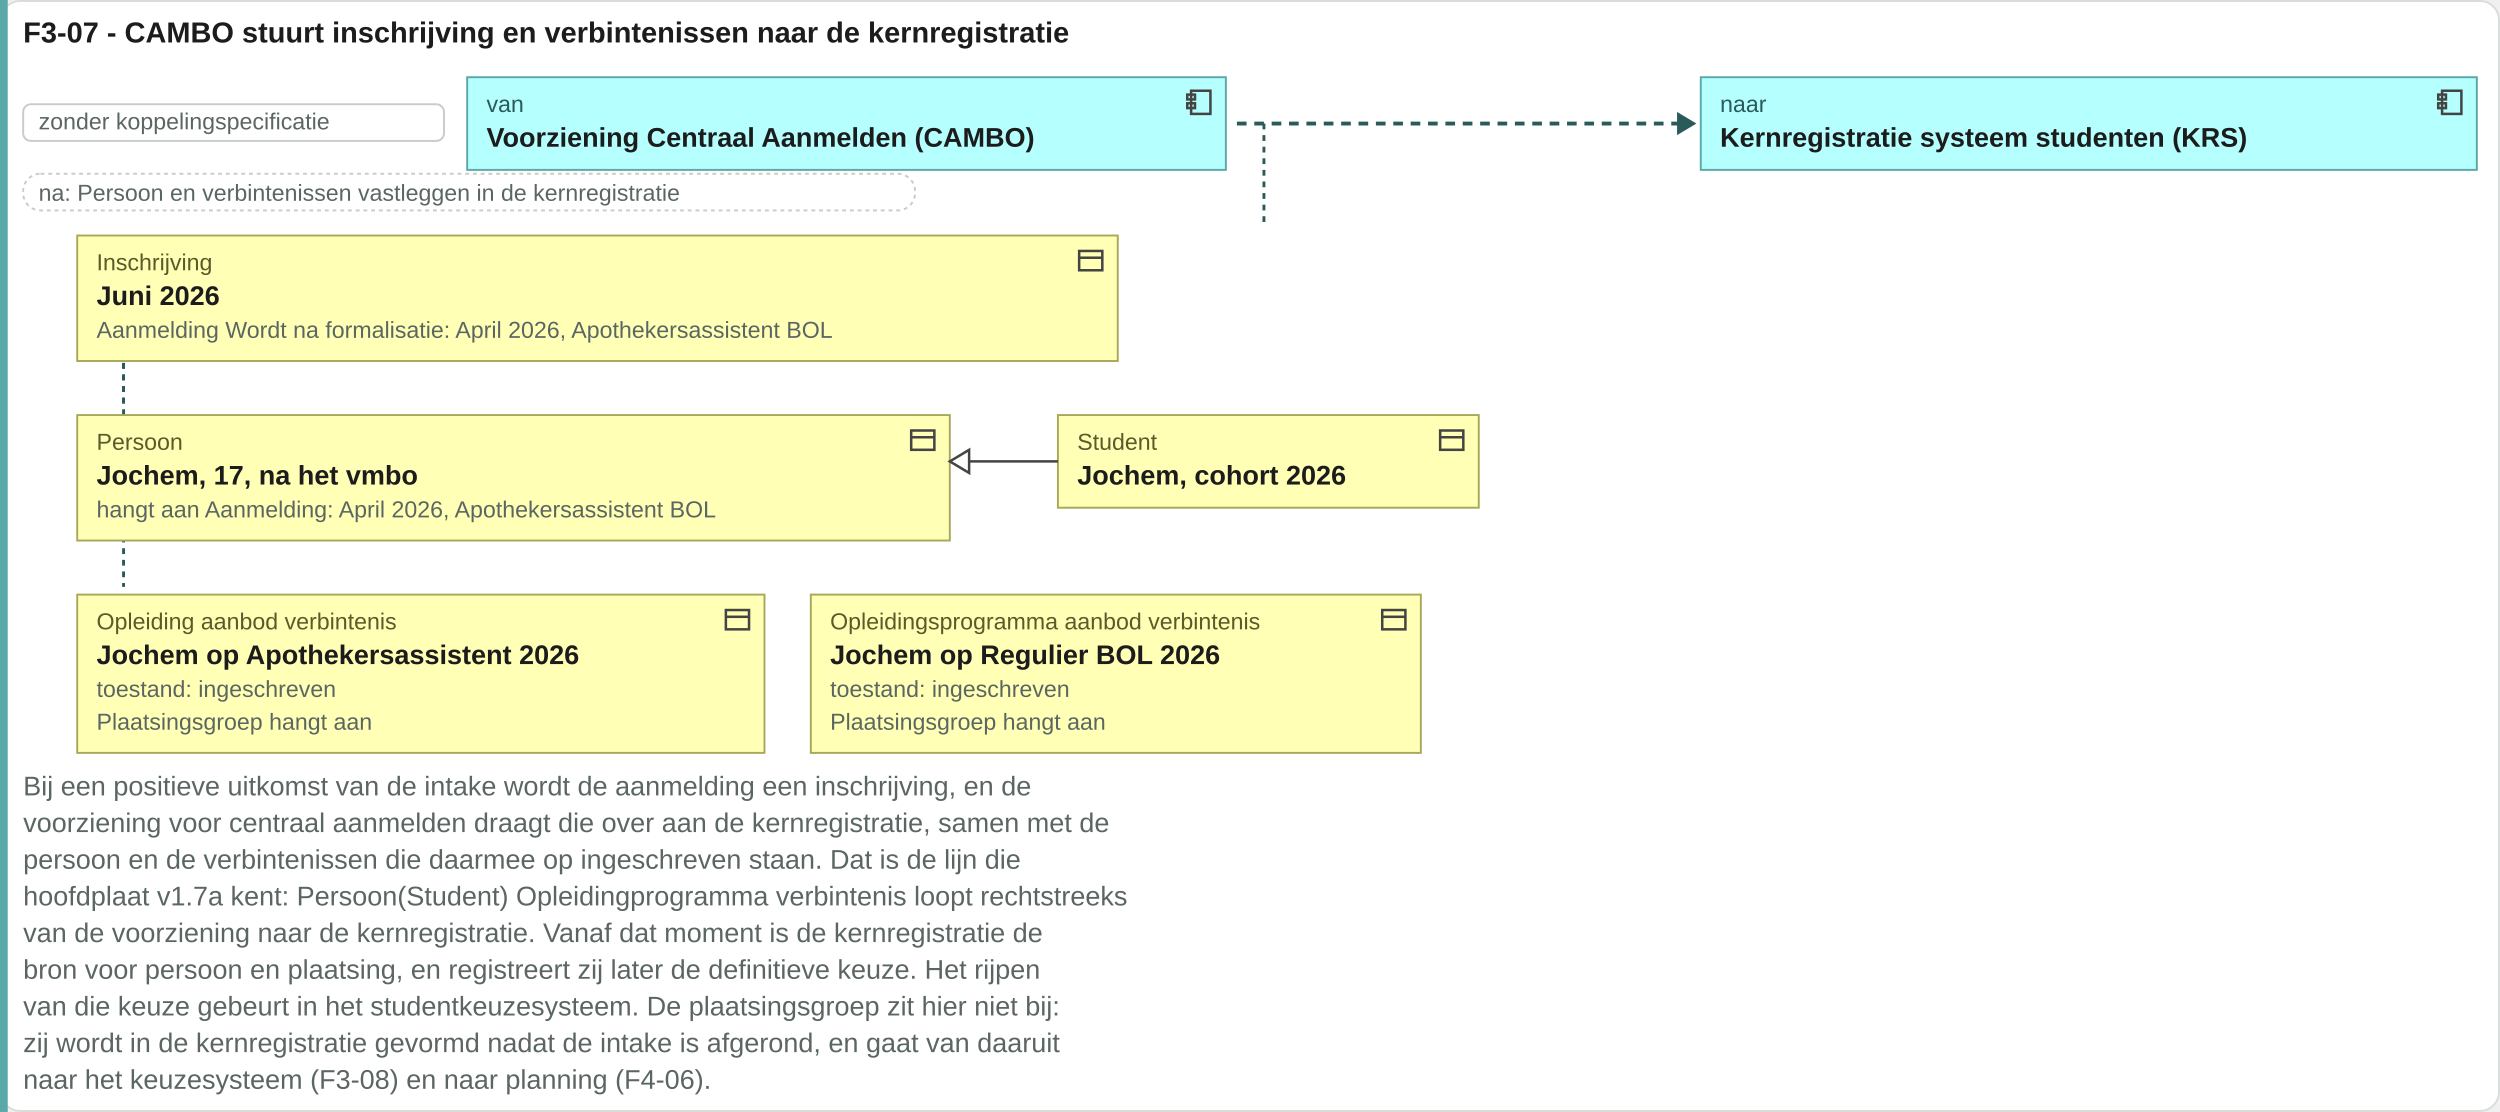
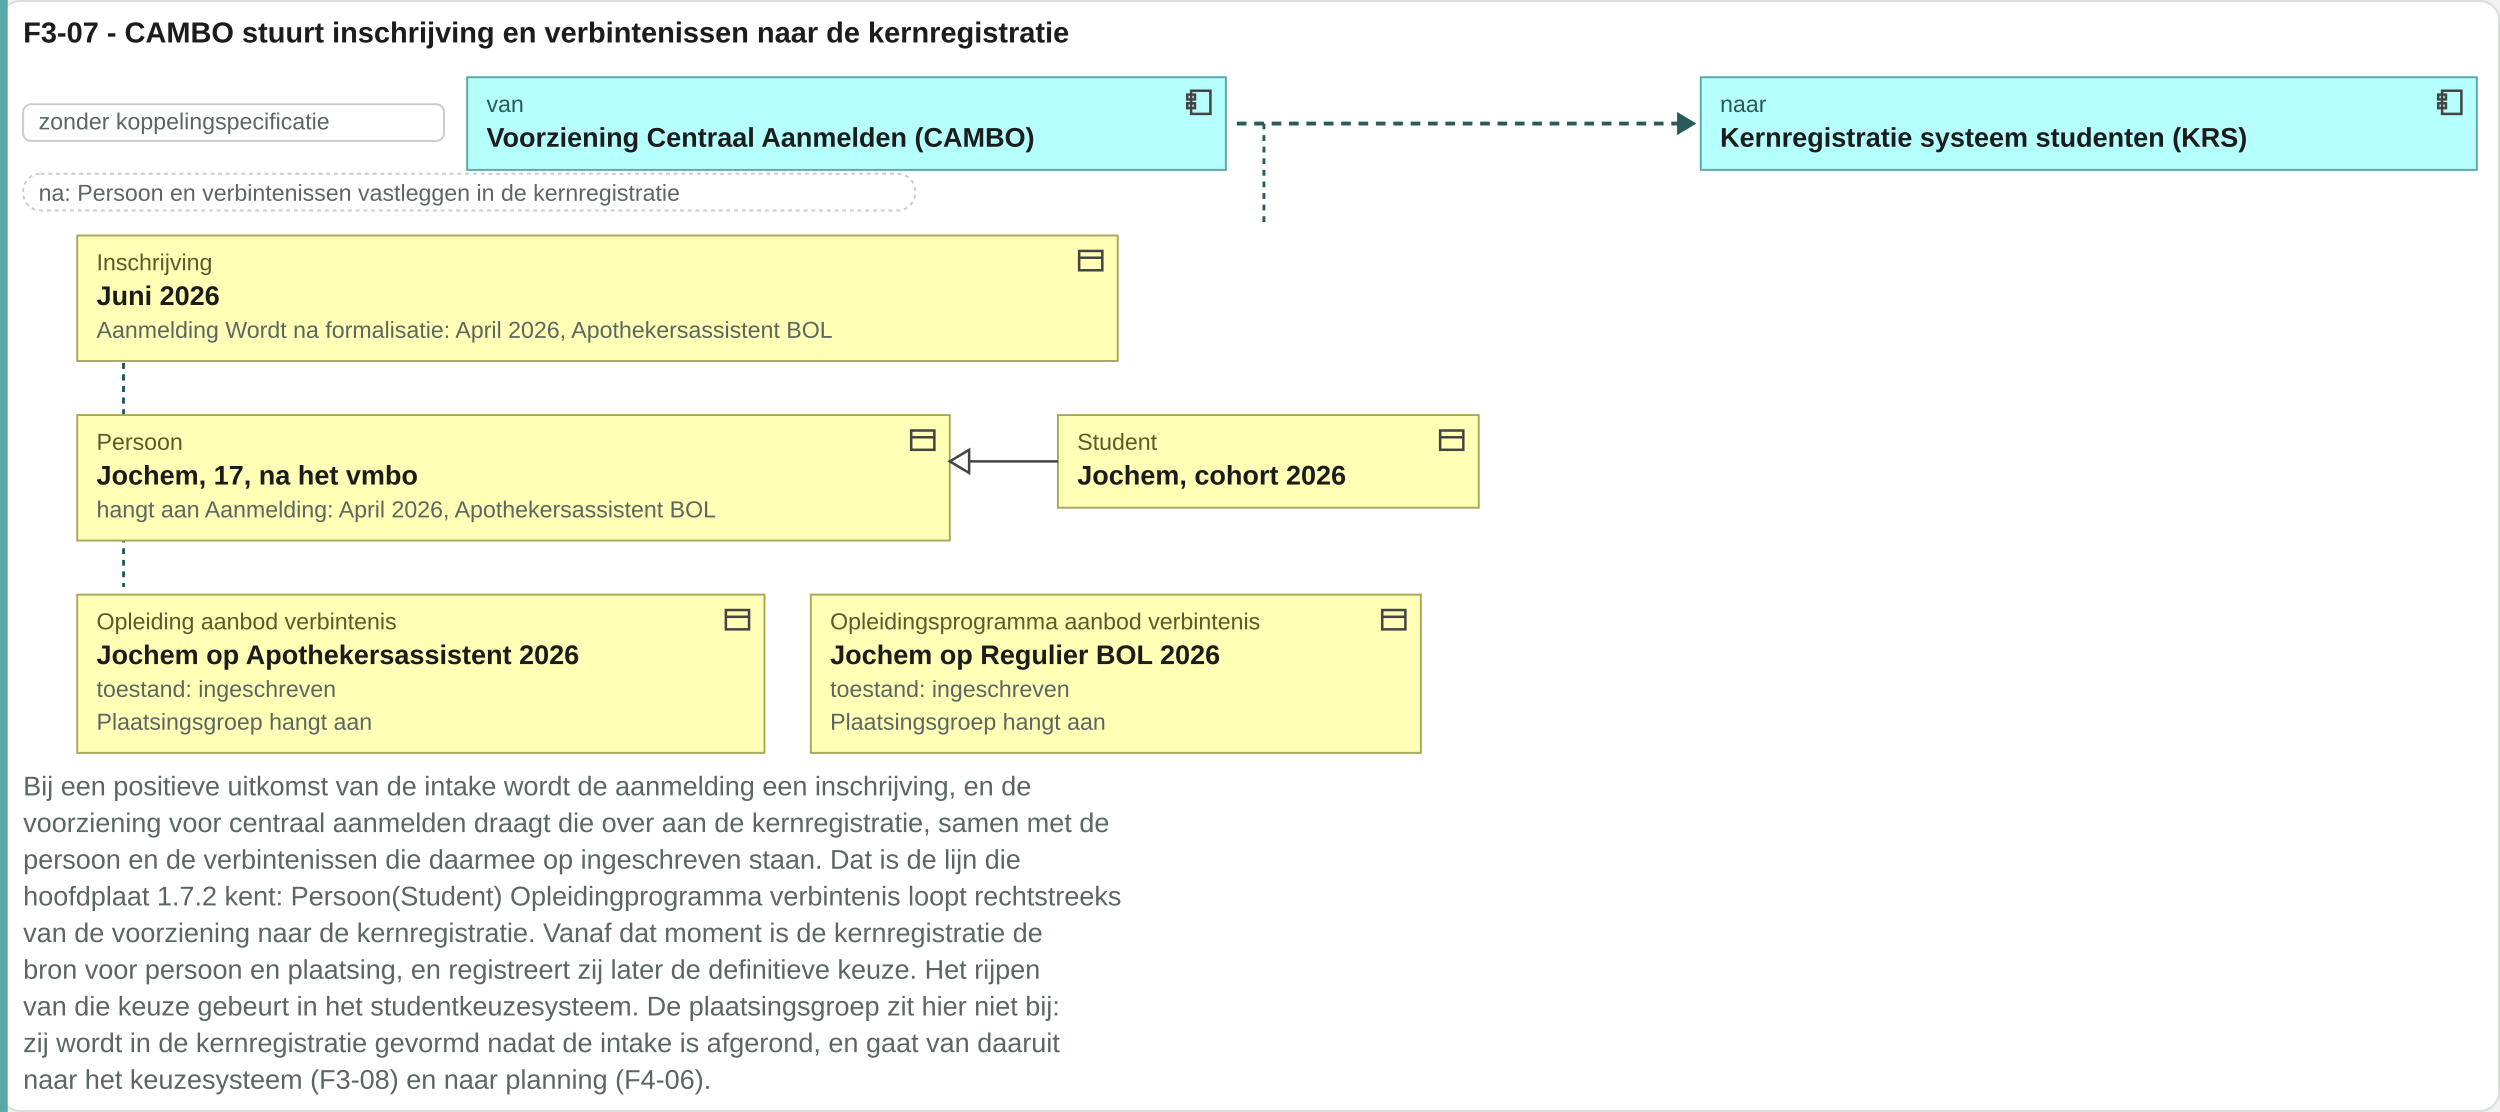
<svg xmlns="http://www.w3.org/2000/svg" viewBox="0 0 1295 576" width="1295" height="576">
  <rect x="0.5" y="0.5" width="1294" height="575" rx="10" fill="#ffffff" stroke="#d8ddda" />
  <text x="12" y="22" font-family="Arial, Helvetica, sans-serif" font-size="15" font-weight="bold" fill="#1c1c1c" text-anchor="start">F3-07 - CAMBO stuurt inschrijving en verbintenissen naar de kernregistratie</text>
  <rect x="0" y="0" width="4" height="576" fill="#5aa8a8" />
  <rect x="12" y="54" width="218" height="19" rx="4" fill="#ffffff" stroke="#c8ccc9" />
  <text x="20" y="67" font-family="Arial, Helvetica, sans-serif" font-size="12" fill="#5b6663" text-anchor="start">zonder koppelingspecificatie</text>
  <rect x="242" y="40" width="393" height="48" rx="0" fill="#b5ffff" stroke="#5aa8a8" />
  <g transform="translate(613,45)" fill="none" stroke="#444" stroke-width="1.3">
    <rect x="4" y="2" width="10" height="12" />
    <rect x="2" y="4" width="4" height="2.5" />
    <rect x="2" y="8.5" width="4" height="2.5" />
  </g>
  <text x="252" y="58" font-family="Arial, Helvetica, sans-serif" font-size="12" fill="#2a5a5a" text-anchor="start">van</text>
  <text x="252" y="76" font-family="Arial, Helvetica, sans-serif" font-size="14" font-weight="bold" fill="#1c1c1c" text-anchor="start">Voorziening Centraal Aanmelden (CAMBO)</text>
  <path d="M640.72 64H870.72" stroke="#2a5a5a" stroke-width="2" stroke-dasharray="5 4" />
  <path d="M868.72 58l10 6-10 6z" fill="#2a5a5a" />
  <rect x="881" y="40" width="402" height="48" rx="0" fill="#b5ffff" stroke="#5aa8a8" />
  <g transform="translate(1261,45)" fill="none" stroke="#444" stroke-width="1.3">
    <rect x="4" y="2" width="10" height="12" />
    <rect x="2" y="4" width="4" height="2.5" />
    <rect x="2" y="8.5" width="4" height="2.5" />
  </g>
  <text x="891" y="58" font-family="Arial, Helvetica, sans-serif" font-size="12" fill="#2a5a5a" text-anchor="start">naar</text>
  <text x="891" y="76" font-family="Arial, Helvetica, sans-serif" font-size="14" font-weight="bold" fill="#1c1c1c" text-anchor="start">Kernregistratie systeem studenten (KRS)</text>
  <rect x="12" y="90" width="462" height="19" rx="9" fill="#ffffff" stroke="#c8ccc9" stroke-dasharray="2 2" />
  <text x="20" y="104" font-family="Arial, Helvetica, sans-serif" font-size="12" fill="#5b6663" text-anchor="start">na: Persoon en verbintenissen vastleggen in de kernregistratie</text>
  <path d="M654.72 64V118" stroke="#2a5a5a" stroke-width="1.5" stroke-dasharray="3 3" />
  <path d="M64 122V211" stroke="#2a5a5a" stroke-width="1.5" stroke-dasharray="3 3" />
  <path d="M64 122V304" stroke="#2a5a5a" stroke-width="1.5" stroke-dasharray="3 3" />
  <rect x="40" y="122" width="539" height="65" rx="0" fill="#ffffb5" stroke="#a8a85a" />
  <g transform="translate(557,127)" fill="none" stroke="#444" stroke-width="1.3">
    <rect x="2" y="3" width="12" height="10" />
    <path d="M2 6.5h12" />
  </g>
  <text x="50" y="140" font-family="Arial, Helvetica, sans-serif" font-size="12" fill="#5a5a2a" text-anchor="start">Inschrijving</text>
  <text x="50" y="158" font-family="Arial, Helvetica, sans-serif" font-size="14" font-weight="bold" fill="#1c1c1c" text-anchor="start">Juni 2026</text>
  <text x="50" y="175" font-family="Arial, Helvetica, sans-serif" font-size="12" fill="#5b6663" text-anchor="start">Aanmelding Wordt na formalisatie: April 2026, Apothekersassistent BOL</text>
  <rect x="40" y="215" width="452" height="65" rx="0" fill="#ffffb5" stroke="#a8a85a" />
  <g transform="translate(470,220)" fill="none" stroke="#444" stroke-width="1.3">
    <rect x="2" y="3" width="12" height="10" />
    <path d="M2 6.5h12" />
  </g>
  <text x="50" y="233" font-family="Arial, Helvetica, sans-serif" font-size="12" fill="#5a5a2a" text-anchor="start">Persoon</text>
  <text x="50" y="251" font-family="Arial, Helvetica, sans-serif" font-size="14" font-weight="bold" fill="#1c1c1c" text-anchor="start">Jochem, 17, na het vmbo</text>
  <text x="50" y="268" font-family="Arial, Helvetica, sans-serif" font-size="12" fill="#5b6663" text-anchor="start">hangt aan Aanmelding: April 2026, Apothekersassistent BOL</text>
  <rect x="548" y="215" width="218" height="48" rx="0" fill="#ffffb5" stroke="#a8a85a" />
  <g transform="translate(744,220)" fill="none" stroke="#444" stroke-width="1.3">
    <rect x="2" y="3" width="12" height="10" />
    <path d="M2 6.5h12" />
  </g>
  <text x="558" y="233" font-family="Arial, Helvetica, sans-serif" font-size="12" fill="#5a5a2a" text-anchor="start">Student</text>
  <text x="558" y="251" font-family="Arial, Helvetica, sans-serif" font-size="14" font-weight="bold" fill="#1c1c1c" text-anchor="start">Jochem, cohort 2026</text>
  <path d="M492 239H548" stroke="#444" stroke-width="1.3" fill="none" />
  <path d="M492 239l10 -6v12z" fill="#ffffff" stroke="#444" stroke-width="1.3" />
  <rect x="40" y="308" width="356" height="82" rx="0" fill="#ffffb5" stroke="#a8a85a" />
  <g transform="translate(374,313)" fill="none" stroke="#444" stroke-width="1.3">
    <rect x="2" y="3" width="12" height="10" />
    <path d="M2 6.5h12" />
  </g>
  <text x="50" y="326" font-family="Arial, Helvetica, sans-serif" font-size="12" fill="#5a5a2a" text-anchor="start">Opleiding aanbod verbintenis</text>
  <text x="50" y="344" font-family="Arial, Helvetica, sans-serif" font-size="14" font-weight="bold" fill="#1c1c1c" text-anchor="start">Jochem op Apothekersassistent 2026</text>
  <text x="50" y="361" font-family="Arial, Helvetica, sans-serif" font-size="12" fill="#5b6663" text-anchor="start">toestand: ingeschreven</text>
  <text x="50" y="378" font-family="Arial, Helvetica, sans-serif" font-size="12" fill="#5b6663" text-anchor="start">Plaatsingsgroep hangt aan</text>
  <rect x="420" y="308" width="316" height="82" rx="0" fill="#ffffb5" stroke="#a8a85a" />
  <g transform="translate(714,313)" fill="none" stroke="#444" stroke-width="1.3">
    <rect x="2" y="3" width="12" height="10" />
    <path d="M2 6.5h12" />
  </g>
  <text x="430" y="326" font-family="Arial, Helvetica, sans-serif" font-size="12" fill="#5a5a2a" text-anchor="start">Opleidingsprogramma aanbod verbintenis</text>
  <text x="430" y="344" font-family="Arial, Helvetica, sans-serif" font-size="14" font-weight="bold" fill="#1c1c1c" text-anchor="start">Jochem op Regulier BOL 2026</text>
  <text x="430" y="361" font-family="Arial, Helvetica, sans-serif" font-size="12" fill="#5b6663" text-anchor="start">toestand: ingeschreven</text>
  <text x="430" y="378" font-family="Arial, Helvetica, sans-serif" font-size="12" fill="#5b6663" text-anchor="start">Plaatsingsgroep hangt aan</text>
  <text x="12" y="412" font-family="Arial, Helvetica, sans-serif" font-size="14" fill="#5b6663" text-anchor="start">Bij een positieve uitkomst van de intake wordt de aanmelding een inschrijving, en de</text>
  <text x="12" y="431" font-family="Arial, Helvetica, sans-serif" font-size="14" fill="#5b6663" text-anchor="start">voorziening voor centraal aanmelden draagt die over aan de kernregistratie, samen met de</text>
  <text x="12" y="450" font-family="Arial, Helvetica, sans-serif" font-size="14" fill="#5b6663" text-anchor="start">persoon en de verbintenissen die daarmee op ingeschreven staan. Dat is de lijn die</text>
-   <text x="12" y="469" font-family="Arial, Helvetica, sans-serif" font-size="14" fill="#5b6663" text-anchor="start">hoofdplaat v1.7a kent: Persoon(Student) Opleidingprogramma verbintenis loopt rechtstreeks</text>
+   <text x="12" y="469" font-family="Arial, Helvetica, sans-serif" font-size="14" fill="#5b6663" text-anchor="start">hoofdplaat 1.7.2 kent: Persoon(Student) Opleidingprogramma verbintenis loopt rechtstreeks</text>
  <text x="12" y="488" font-family="Arial, Helvetica, sans-serif" font-size="14" fill="#5b6663" text-anchor="start">van de voorziening naar de kernregistratie. Vanaf dat moment is de kernregistratie de</text>
  <text x="12" y="507" font-family="Arial, Helvetica, sans-serif" font-size="14" fill="#5b6663" text-anchor="start">bron voor persoon en plaatsing, en registreert zij later de definitieve keuze. Het rijpen</text>
  <text x="12" y="526" font-family="Arial, Helvetica, sans-serif" font-size="14" fill="#5b6663" text-anchor="start">van die keuze gebeurt in het studentkeuzesysteem. De plaatsingsgroep zit hier niet bij:</text>
  <text x="12" y="545" font-family="Arial, Helvetica, sans-serif" font-size="14" fill="#5b6663" text-anchor="start">zij wordt in de kernregistratie gevormd nadat de intake is afgerond, en gaat van daaruit</text>
  <text x="12" y="564" font-family="Arial, Helvetica, sans-serif" font-size="14" fill="#5b6663" text-anchor="start">naar het keuzesysteem (F3-08) en naar planning (F4-06).</text>
</svg>
